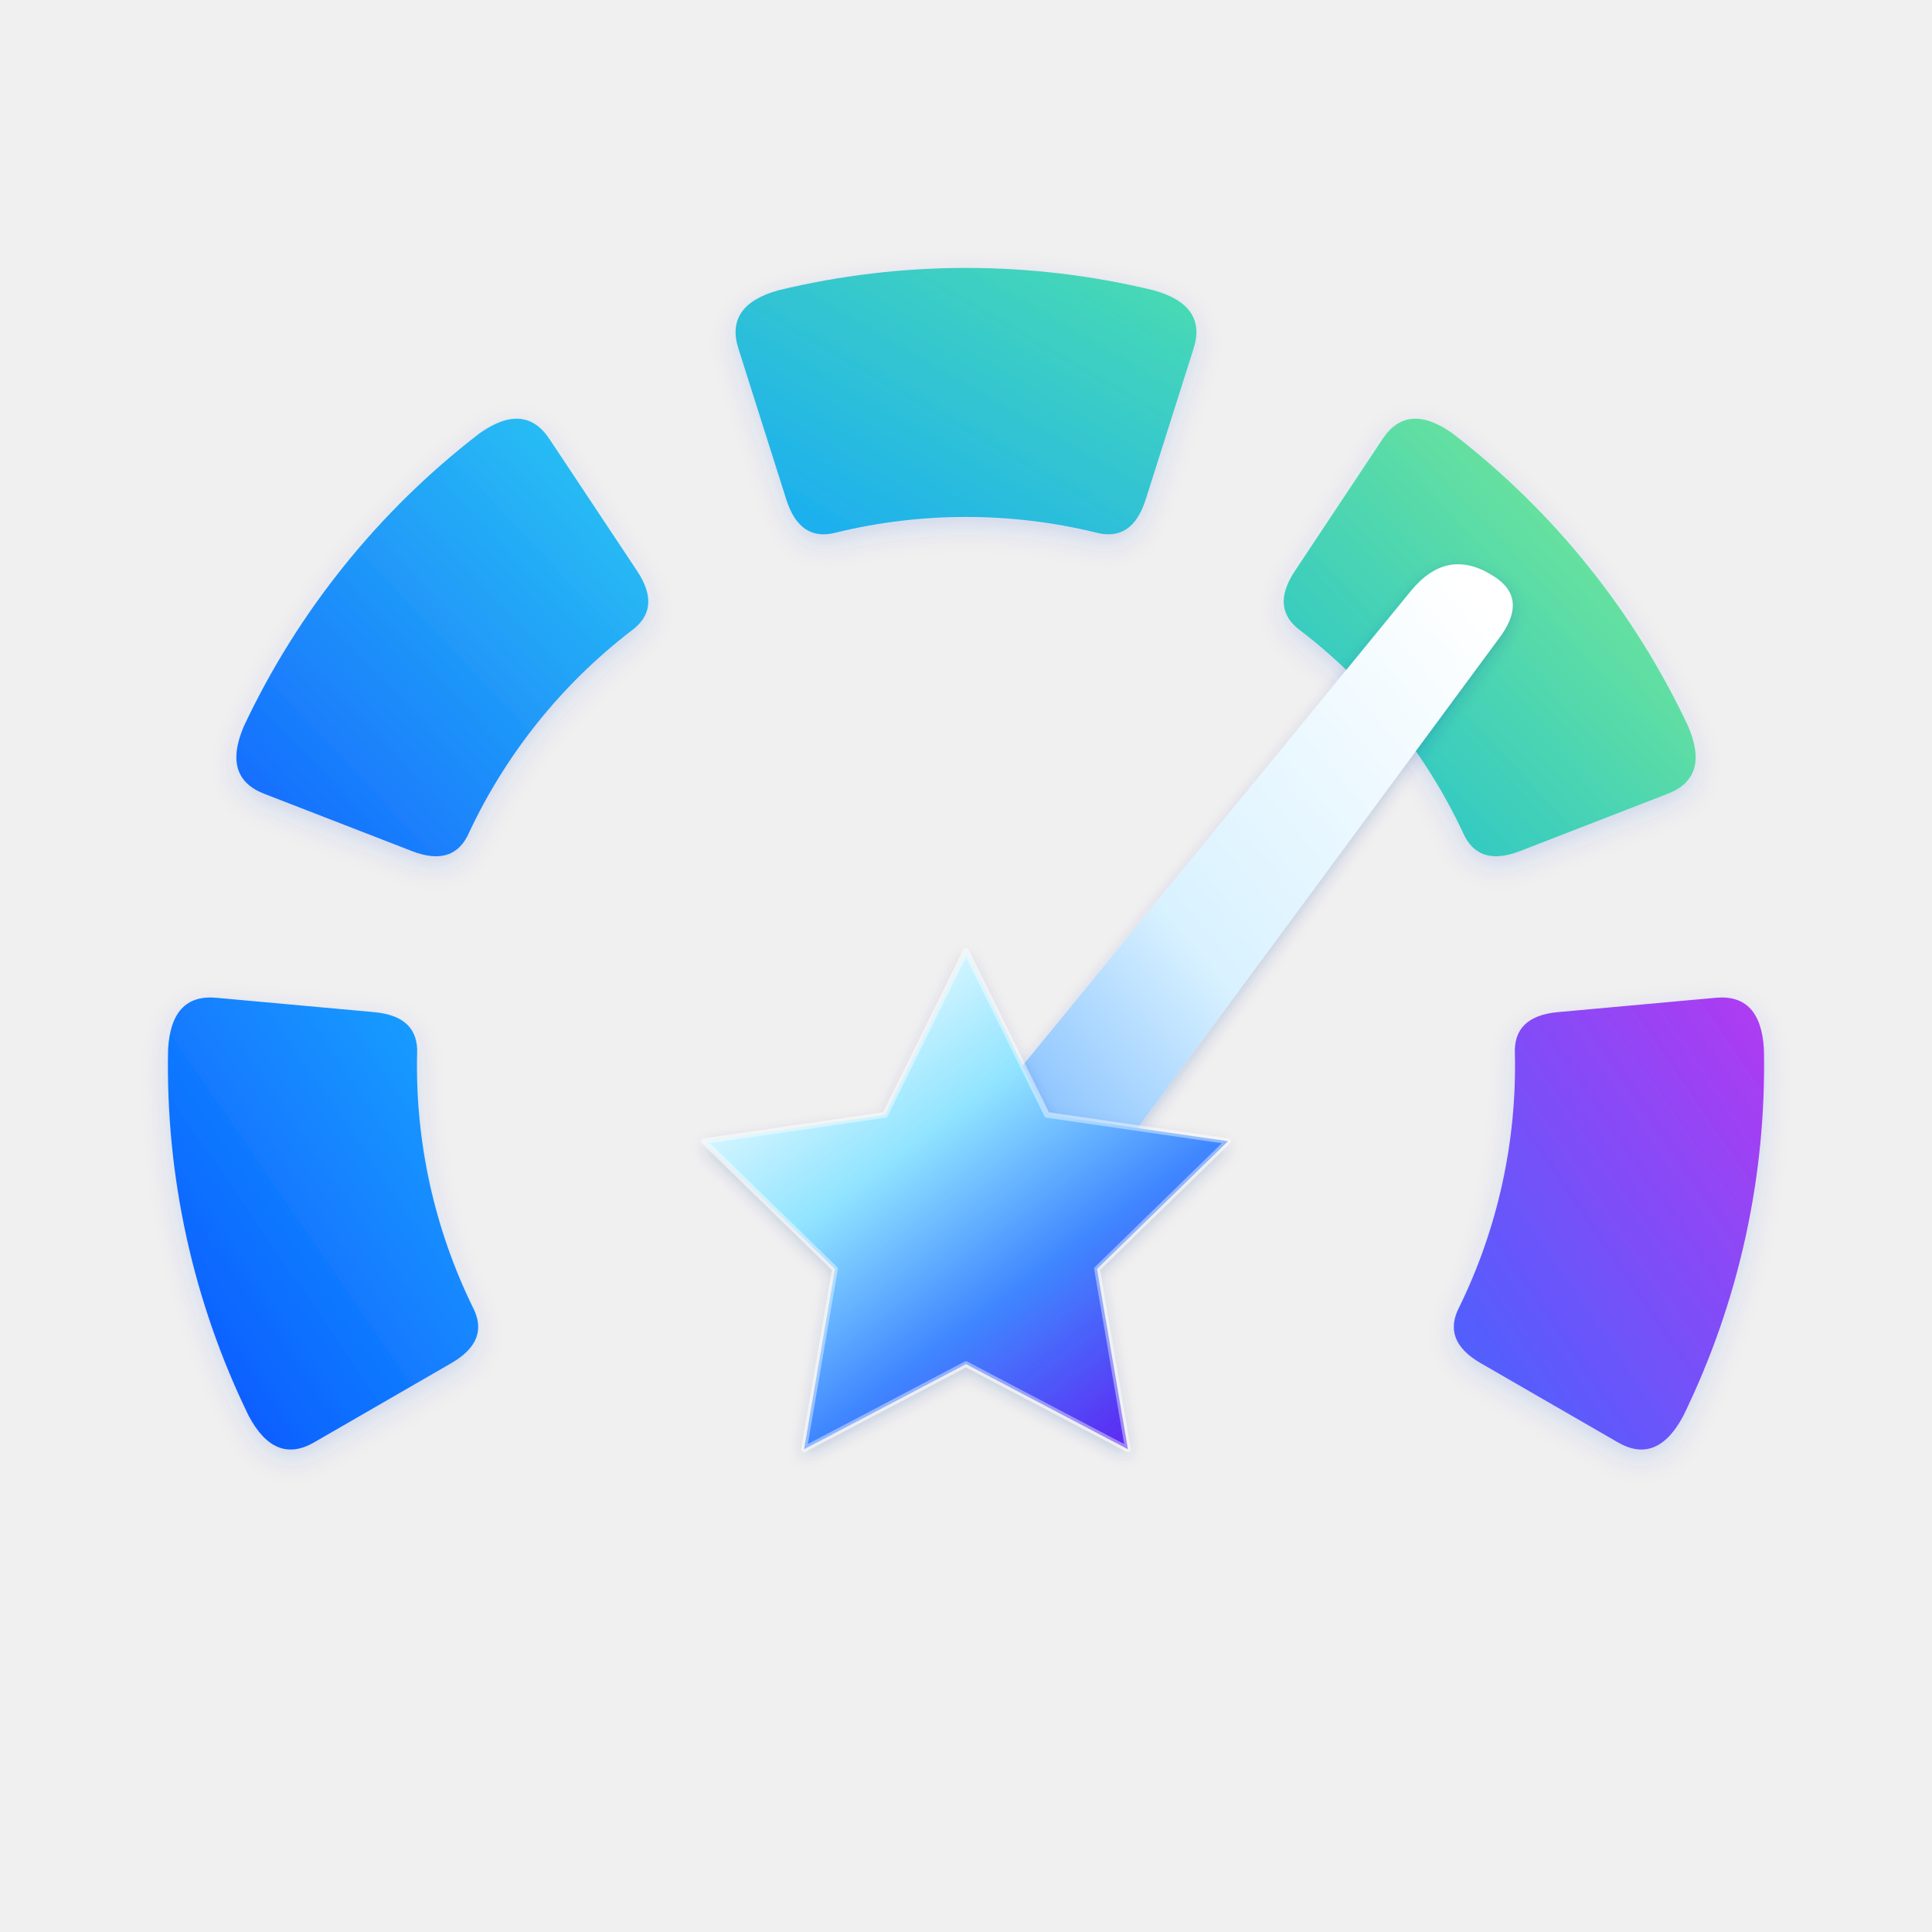
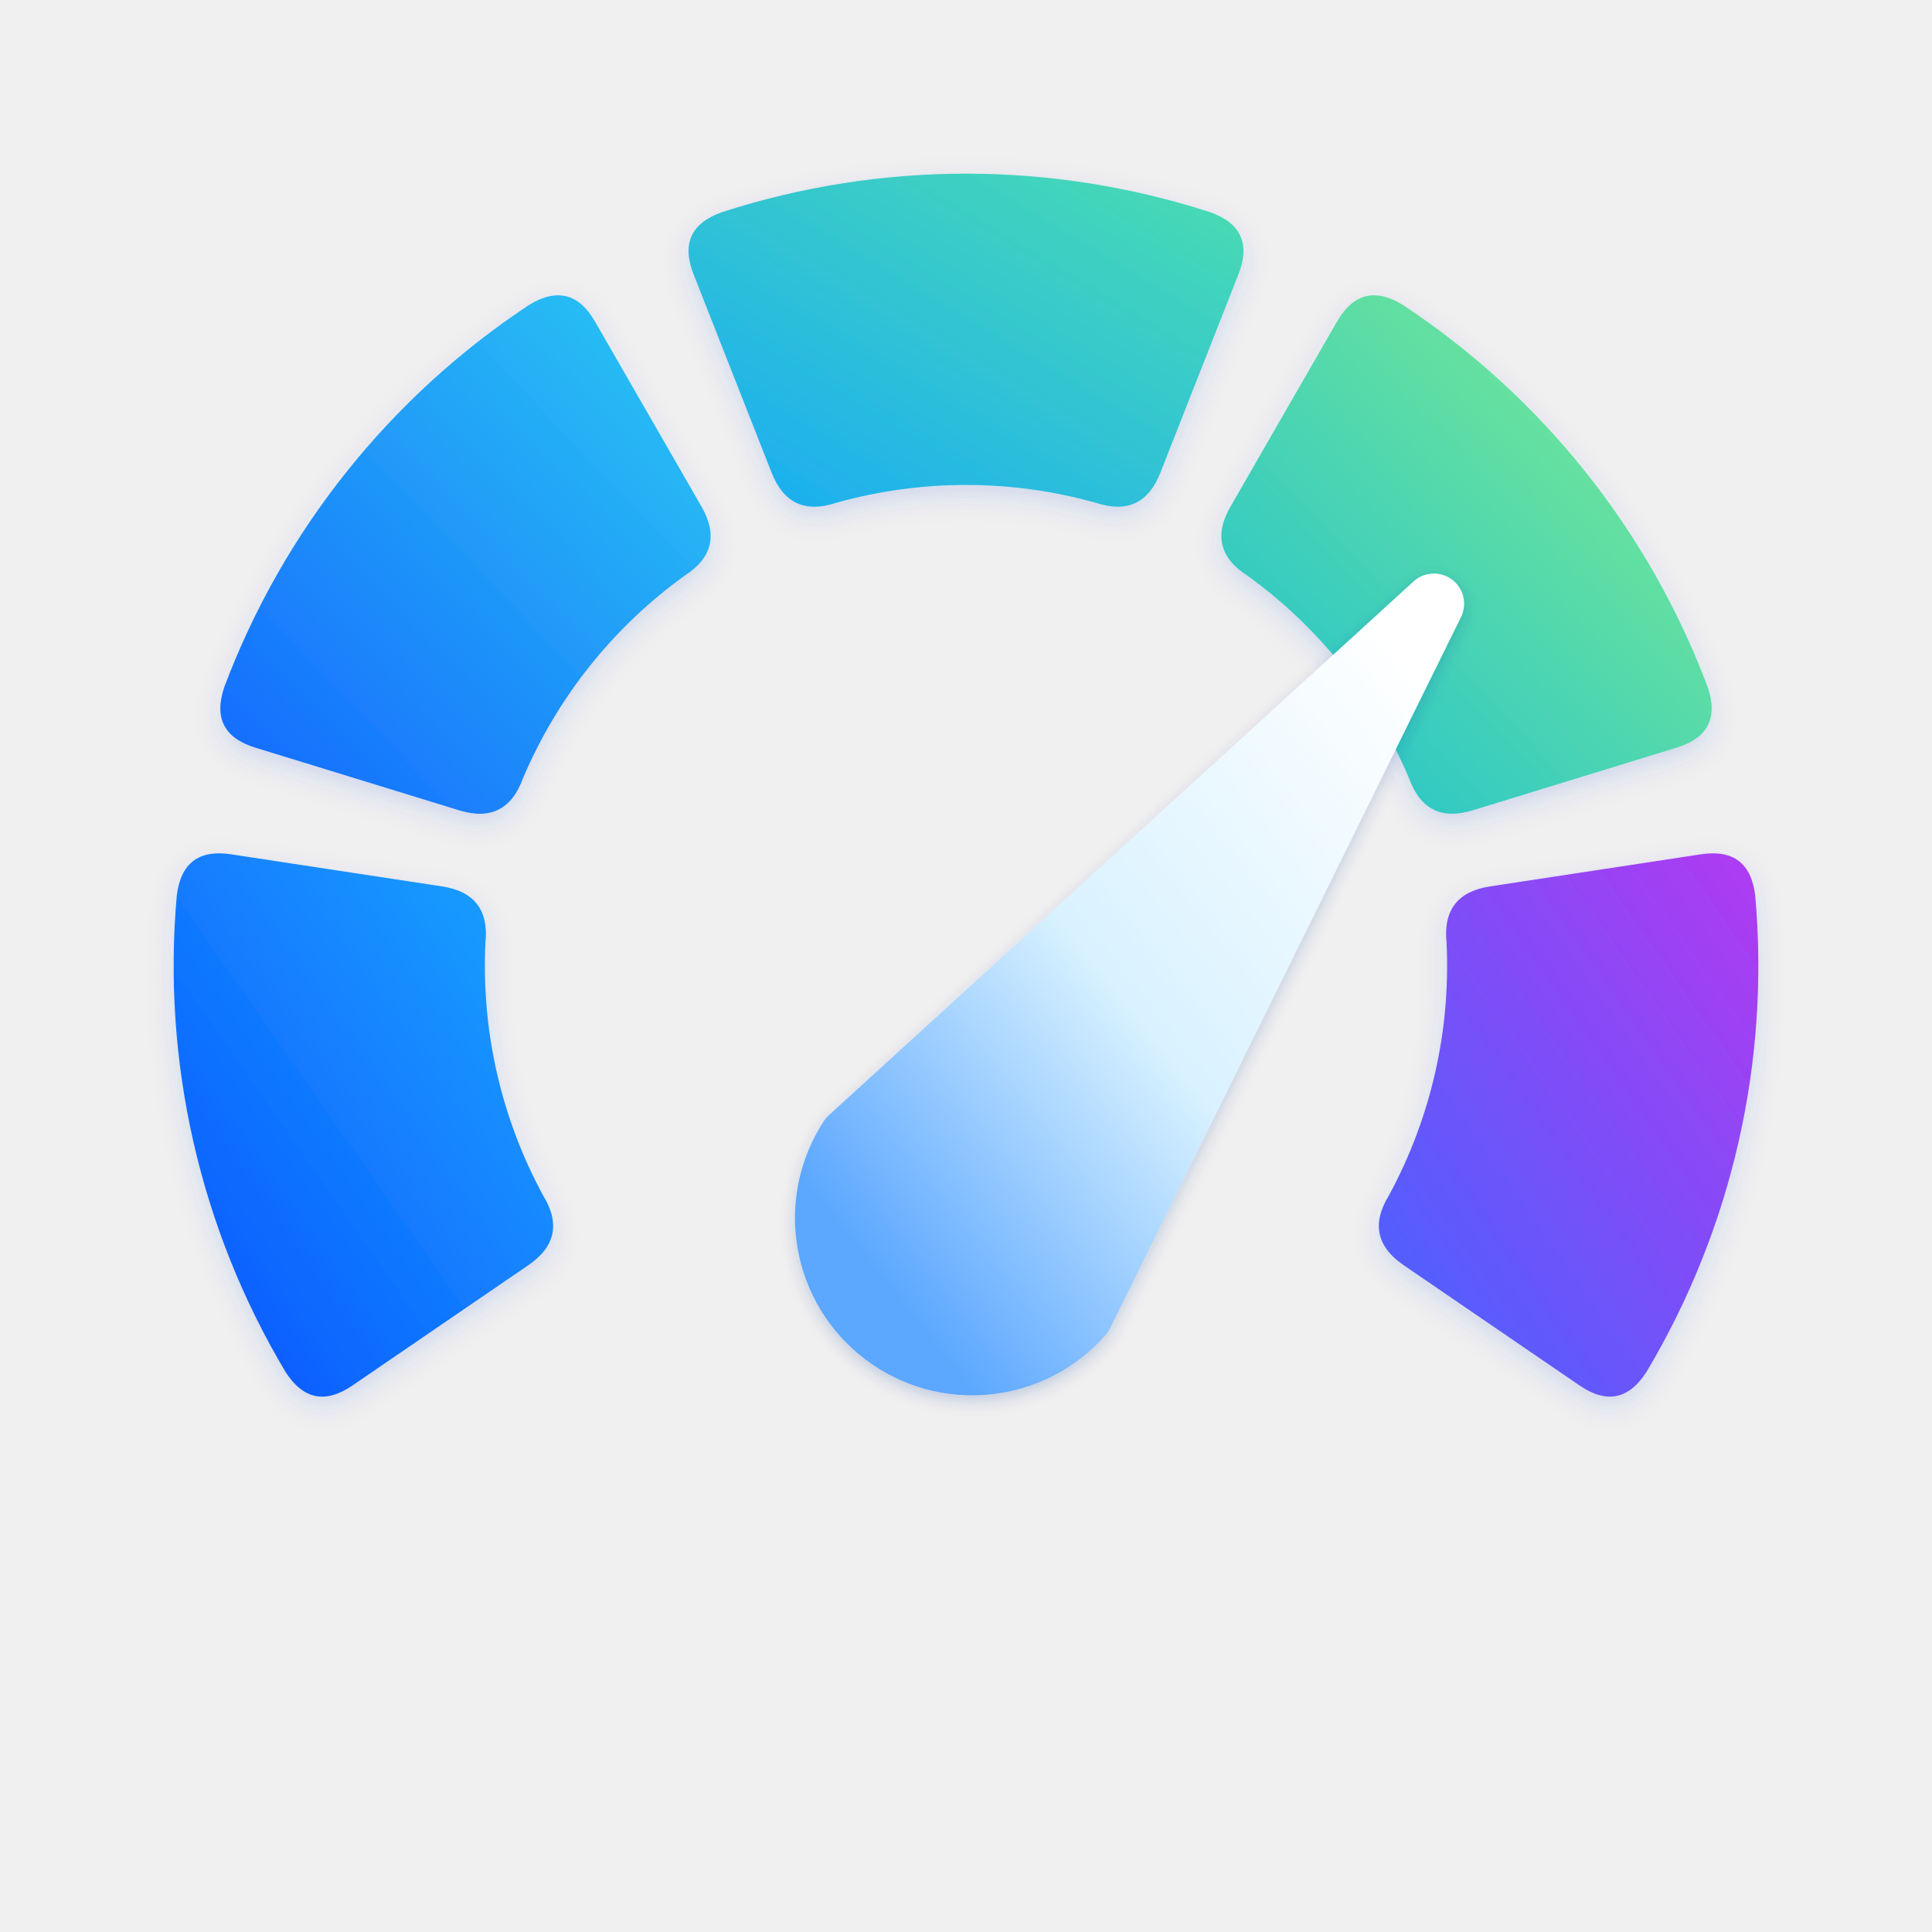
<svg xmlns="http://www.w3.org/2000/svg" width="1024" height="1024" viewBox="0 0 1024 1024">
  <defs>
    <linearGradient id="seg1" x1="0" y1="1" x2="1" y2="0">
      <stop offset="0" stop-color="#0b52ff" />
      <stop offset="1" stop-color="#19a7ff" />
    </linearGradient>
    <linearGradient id="seg2" x1="0" y1="1" x2="1" y2="0">
      <stop offset="0" stop-color="#1466ff" />
      <stop offset="1" stop-color="#2bcaf2" />
    </linearGradient>
    <linearGradient id="seg3" x1="0" y1="1" x2="1" y2="0">
      <stop offset="0" stop-color="#18abf6" />
      <stop offset="1" stop-color="#4bddaf" />
    </linearGradient>
    <linearGradient id="seg4" x1="0" y1="1" x2="1" y2="0">
      <stop offset="0" stop-color="#1bbfd4" />
      <stop offset="1" stop-color="#85ef89" />
    </linearGradient>
    <linearGradient id="seg5" x1="0" y1="1" x2="1" y2="0">
      <stop offset="0" stop-color="#4364ff" />
      <stop offset="1" stop-color="#b13af1" />
    </linearGradient>
    <linearGradient id="needle" x1="0.10" y1="0.90" x2="0.95" y2="0.06">
      <stop offset="0" stop-color="#5ca7ff" />
      <stop offset="0.46" stop-color="#d9f2ff" />
      <stop offset="1" stop-color="#ffffff" />
    </linearGradient>
-     <linearGradient id="star" x1="0.14" y1="0.08" x2="0.82" y2="0.96">
-       <stop offset="0" stop-color="#fbffff" />
-       <stop offset="0.36" stop-color="#91e4ff" />
-       <stop offset="0.68" stop-color="#3f86ff" />
-       <stop offset="1" stop-color="#5c2df3" />
-     </linearGradient>
    <filter id="softShadow" x="-30%" y="-30%" width="160%" height="160%">
      <feDropShadow dx="0" dy="5" stdDeviation="7" flood-color="#1844d7" flood-opacity="0.14" />
    </filter>
    <filter id="tinyShadow" x="-30%" y="-30%" width="160%" height="160%">
      <feDropShadow dx="0" dy="3" stdDeviation="4" flood-color="#173a96" flood-opacity="0.20" />
    </filter>
  </defs>
  <g filter="url(#softShadow)">
-     <path d="M 166.46,764.50 Q 145.67,776.50 131.81,750.43 A 423,423 0 0 1 89.09,556.14 Q 90.74,526.66 114.64,528.84 L 198.30,536.45 Q 222.20,538.63 221.06,558.91 A 291,291 0 0 0 250.45,692.57 Q 259.99,710.50 239.20,722.50 L 166.46,764.50 Z" fill="url(#seg1)" />
-     <path d="M 140.00,420.71 Q 117.63,412.03 129.26,384.90 A 423,423 0 0 1 253.91,229.86 Q 277.92,212.67 291.20,232.66 L 337.68,302.63 Q 350.96,322.62 334.45,334.44 A 291,291 0 0 0 248.70,441.10 Q 240.69,459.77 218.32,451.09 L 140.00,420.71 Z" fill="url(#seg2)" />
-     <path d="M 391.35,184.68 Q 384.10,161.80 412.53,153.86 A 423,423 0 0 1 611.47,153.86 Q 639.90,161.80 632.65,184.68 L 607.25,264.74 Q 599.99,287.62 580.43,282.16 A 291,291 0 0 0 443.57,282.16 Q 424.01,287.62 416.75,264.74 L 391.35,184.68 Z" fill="url(#seg3)" />
-     <path d="M 732.80,232.66 Q 746.08,212.67 770.09,229.86 A 423,423 0 0 1 894.74,384.90 Q 906.37,412.03 884.00,420.71 L 805.68,451.09 Q 783.31,459.77 775.30,441.10 A 291,291 0 0 0 689.55,334.44 Q 673.04,322.62 686.32,302.63 L 732.80,232.66 Z" fill="url(#seg4)" />
-     <path d="M 909.36,528.84 Q 933.26,526.66 934.91,556.14 A 423,423 0 0 1 892.19,750.43 Q 878.33,776.50 857.54,764.50 L 784.80,722.50 Q 764.01,710.50 773.55,692.57 A 291,291 0 0 0 802.94,558.91 Q 801.80,538.63 825.70,536.45 L 909.36,528.84 Z" fill="url(#seg5)" />
+     <path d="M 151.3,727.1 A 420,420 0 0 1 93.7,474.7 Q 96.8,448.9 122.5,452.8 L 234.2,469.8 Q 259.9,473.7 257.3,499.5 A 255,255 0 0 0 287.9,633.7 Q 301.5,655.9 280.0,670.6 L 186.7,734.4 Q 165.3,749.0 151.3,727.1 Z" fill="url(#seg1)" />
+     <path d="M 118.9,364.1 A 420,420 0 0 1 280.3,161.7 Q 302.5,148.0 315.4,170.5 L 371.8,268.5 Q 384.8,291.0 362.9,305.1 A 255,255 0 0 0 277.1,412.7 Q 268.2,437.1 243.4,429.5 L 135.4,396.3 Q 110.5,388.7 118.9,364.1 Z" fill="url(#seg2)" />
+     <path d="M 382.5,112.5 A 420,420 0 0 1 641.5,112.5 Q 665.9,121.2 656.4,145.4 L 615.0,250.6 Q 605.5,274.7 580.8,266.5 A 255,255 0 0 0 443.2,266.5 Q 418.5,274.7 409.0,250.6 L 367.6,145.4 Q 358.1,121.2 382.5,112.5 Z" fill="url(#seg3)" />
+     <path d="M 743.7,161.7 A 420,420 0 0 1 905.1,364.1 Q 913.5,388.7 888.6,396.3 L 780.6,429.5 Q 755.8,437.1 746.9,412.7 A 255,255 0 0 0 661.1,305.1 Q 639.2,291.0 652.2,268.5 L 708.6,170.5 Q 721.5,148.0 743.7,161.7 Z" fill="url(#seg4)" />
+     <path d="M 930.3,474.7 A 420,420 0 0 1 872.7,727.1 Q 858.7,749.0 837.3,734.4 L 744.0,670.6 Q 722.5,655.9 736.1,633.7 A 255,255 0 0 0 766.7,499.5 Q 764.1,473.7 789.8,469.8 L 901.5,452.8 Q 927.2,448.9 930.3,474.7 Z" fill="url(#seg5)" />
  </g>
-   <path d="     M 469,654     L 748,313     Q 767,290 791,305     Q 811,317 794,339     L 546,675     Q 536,688 521,687     Q 504,685 496,670     Z" fill="url(#needle)" filter="url(#tinyShadow)" />
-   <polygon points="512.00,504.00 554.91,590.94 650.85,604.88 581.43,672.56 597.82,768.12 512.00,723.00 426.18,768.12 442.57,672.56 373.15,604.88 469.09,590.94" fill="url(#star)" stroke="#ffffff" stroke-opacity=".42" stroke-width="3" stroke-linejoin="round" filter="url(#tinyShadow)" />
+   <path d="     M 760,320     L 450,603     A 78,78 0 0 0 574,697     Z" fill="url(#needle)" stroke="url(#needle)" stroke-width="32" stroke-linejoin="round" filter="url(#tinyShadow)" />
</svg>
